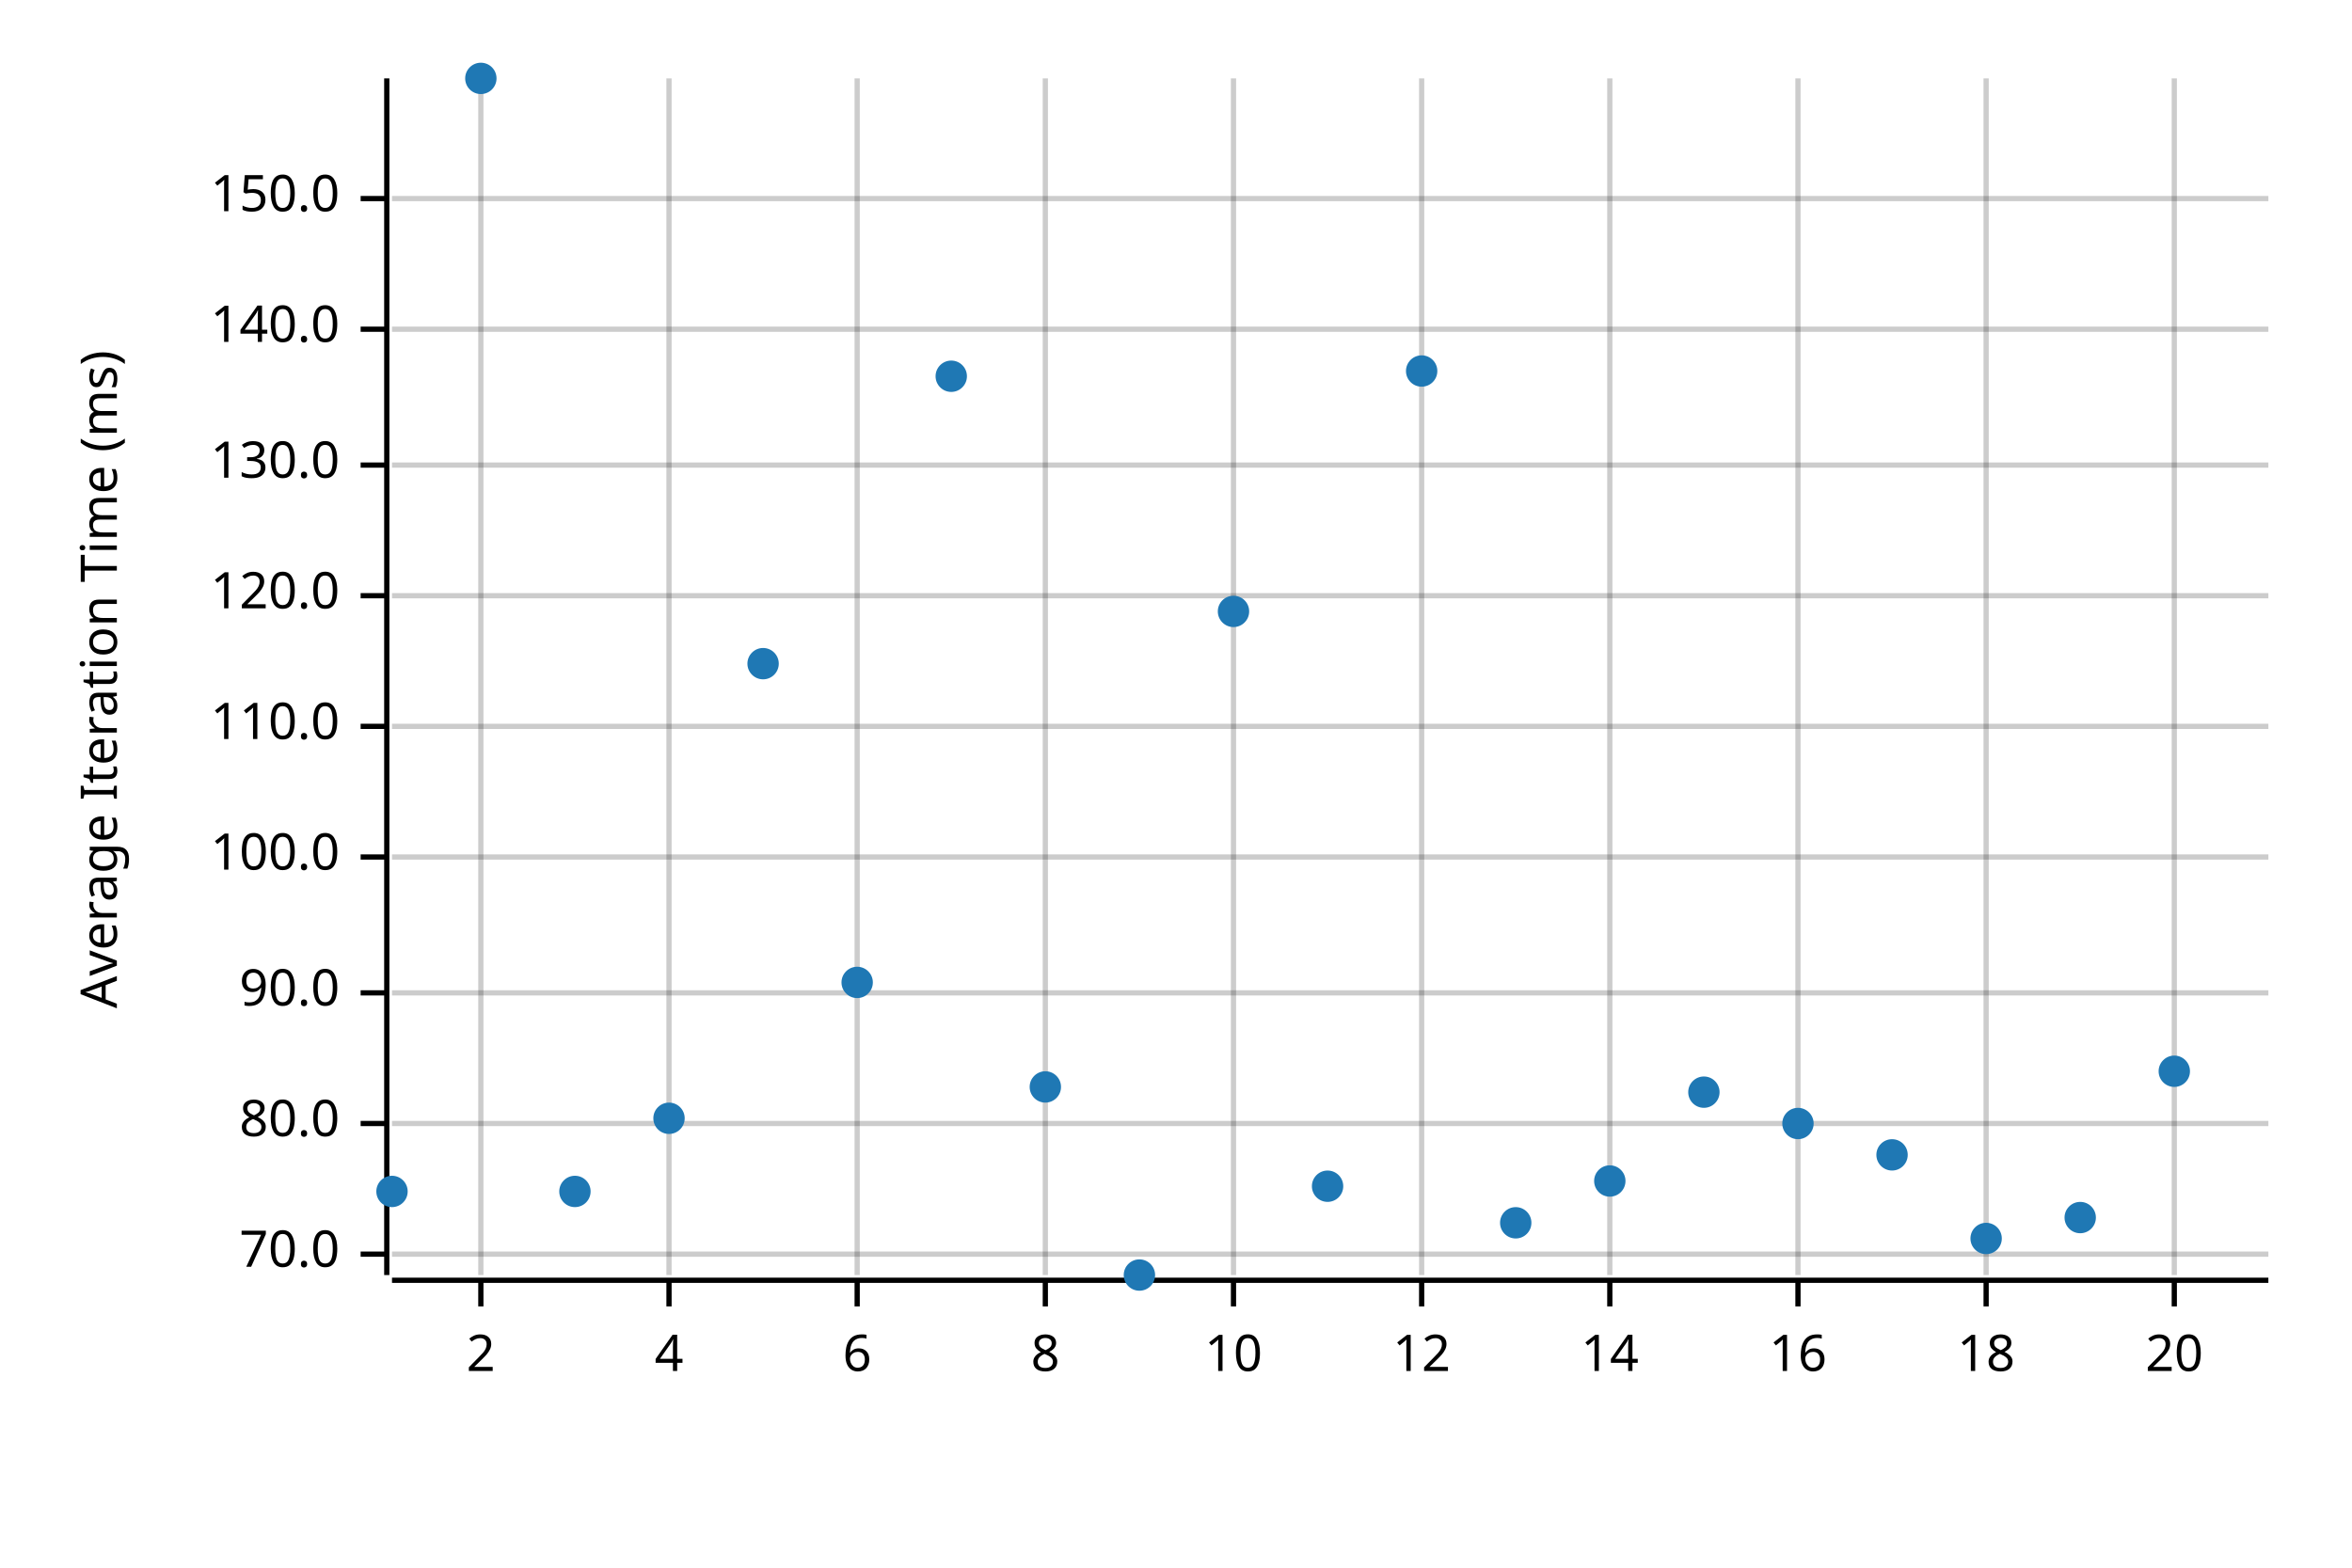
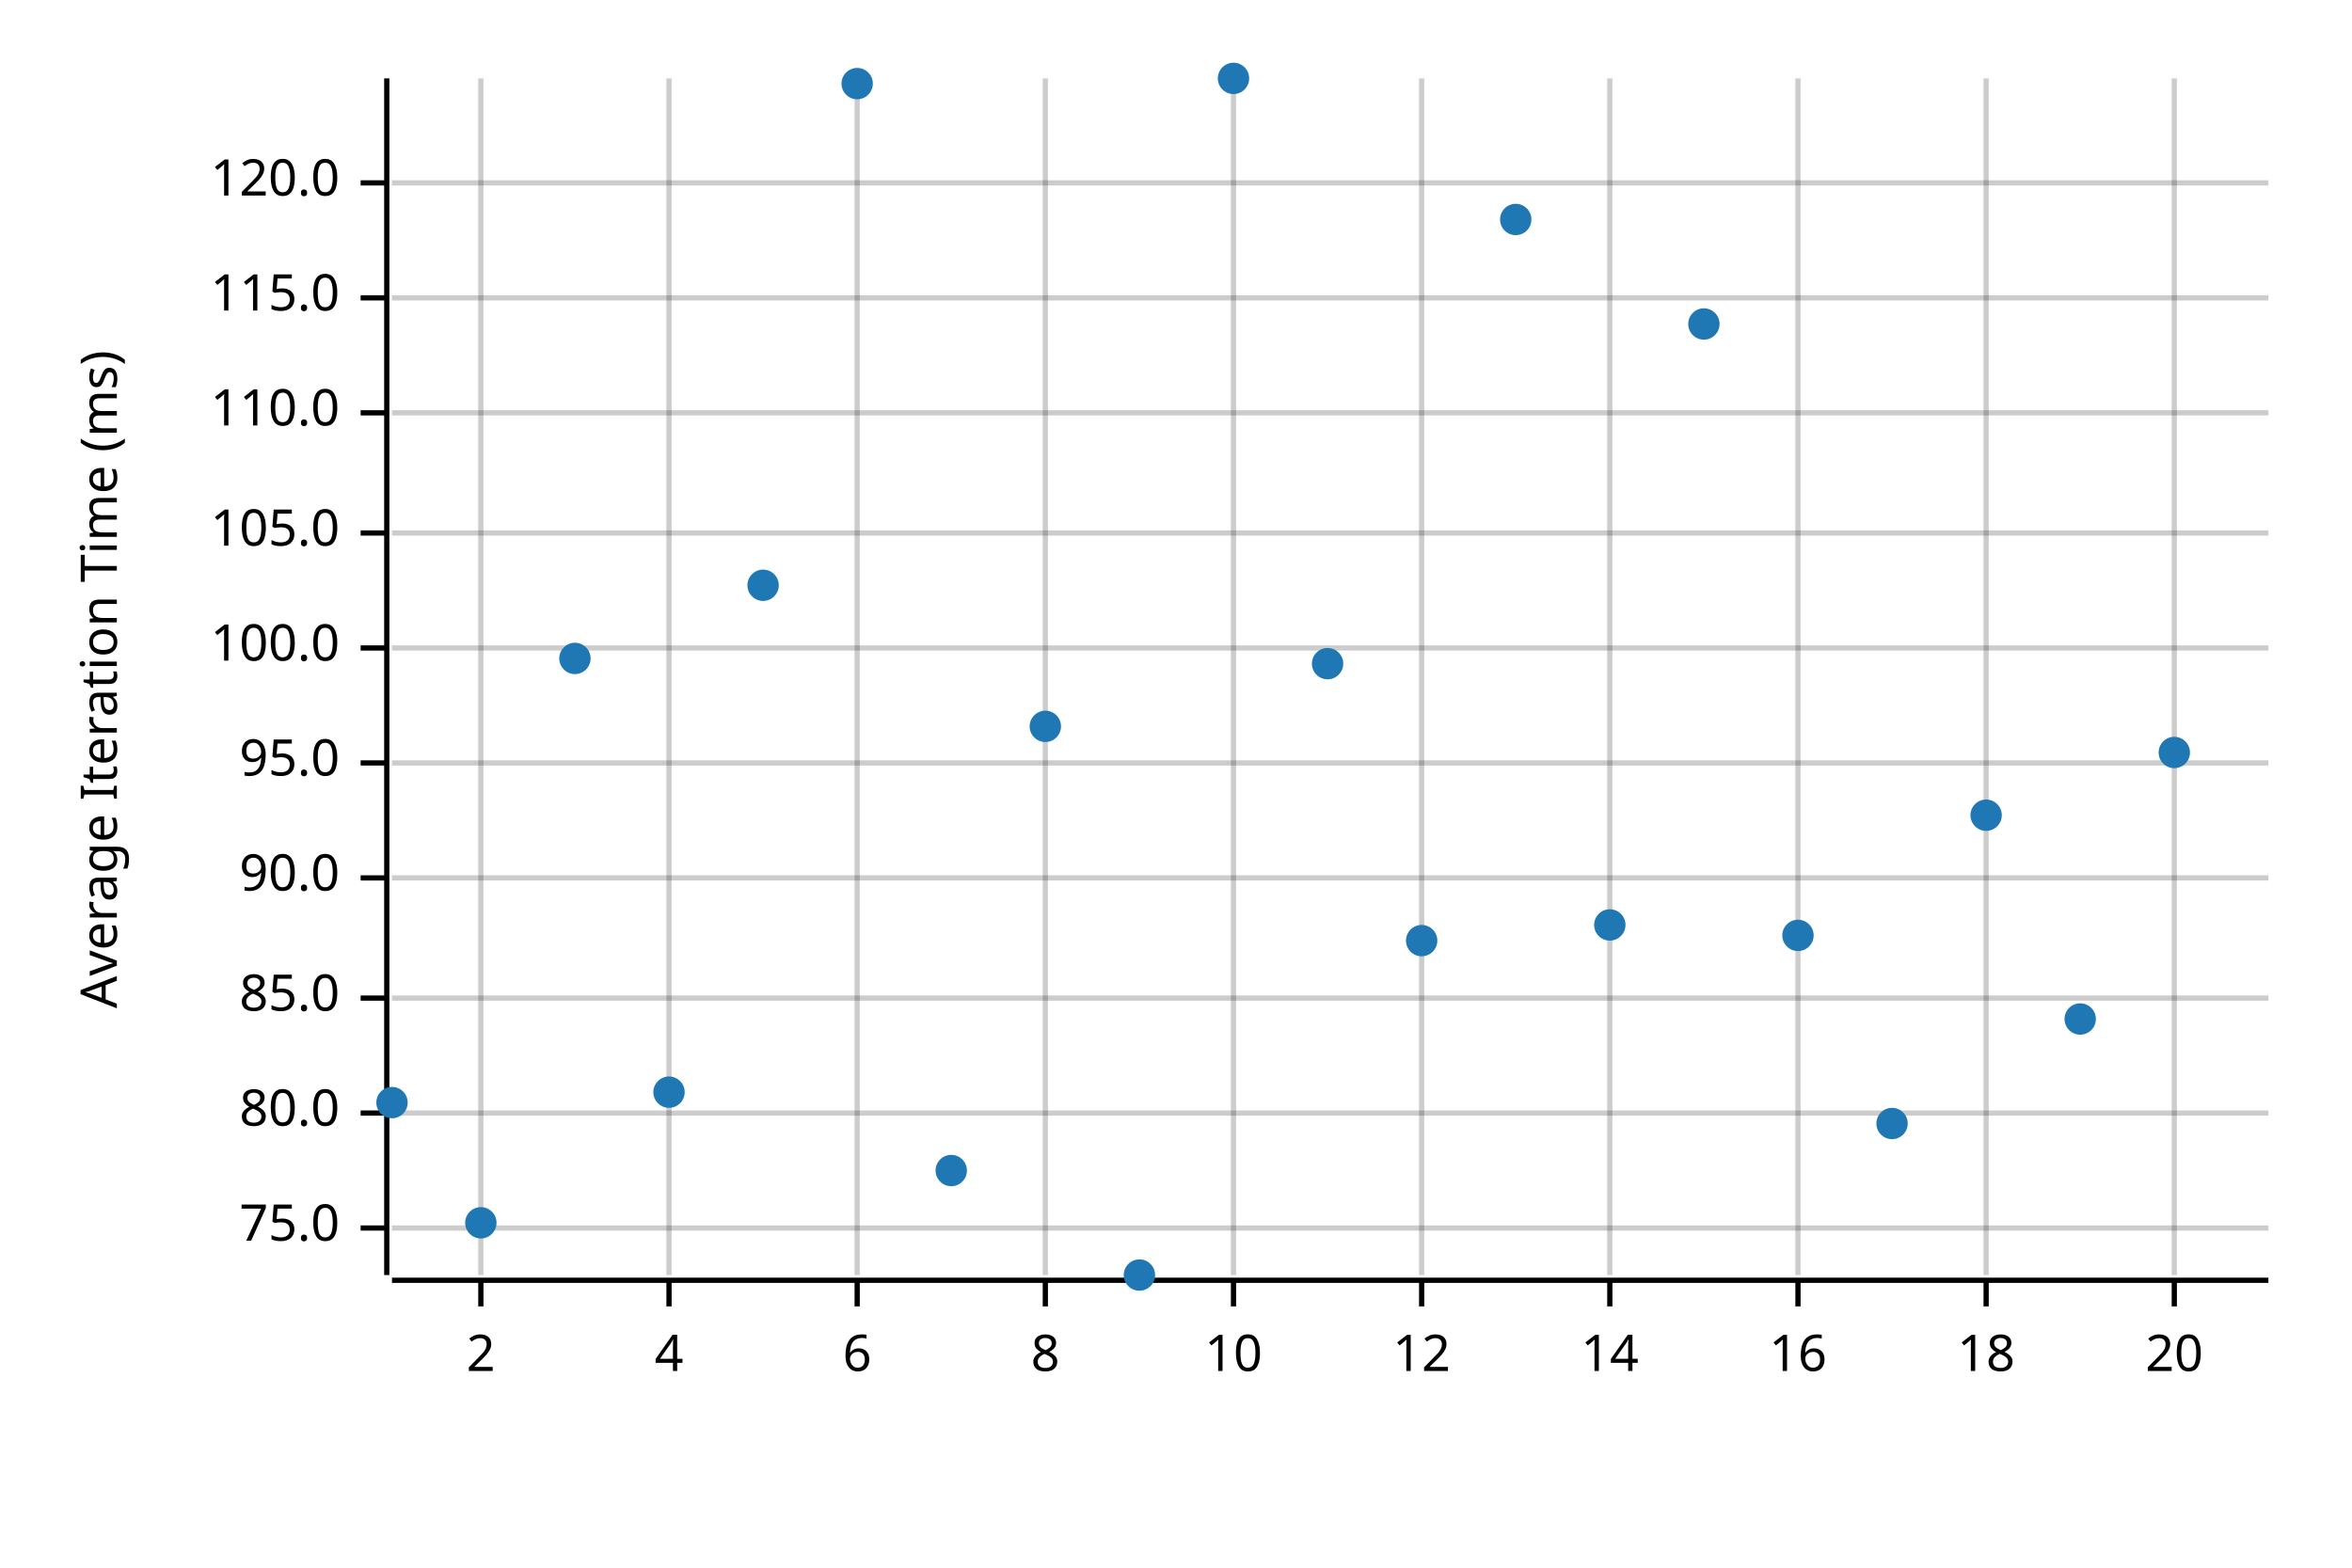
<svg xmlns="http://www.w3.org/2000/svg" width="450" height="300" viewBox="0 0 450 300">
  <text x="15" y="130" dy="0.76em" text-anchor="middle" font-family="sans-serif" font-size="9.677" opacity="1" fill="#000000" transform="rotate(270, 15, 130)">
Average Iteration Time (ms)
</text>
  <line opacity="0.2" stroke="#000000" stroke-width="1" x1="92" y1="244" x2="92" y2="15" />
  <line opacity="0.2" stroke="#000000" stroke-width="1" x1="128" y1="244" x2="128" y2="15" />
  <line opacity="0.2" stroke="#000000" stroke-width="1" x1="164" y1="244" x2="164" y2="15" />
  <line opacity="0.2" stroke="#000000" stroke-width="1" x1="200" y1="244" x2="200" y2="15" />
  <line opacity="0.2" stroke="#000000" stroke-width="1" x1="236" y1="244" x2="236" y2="15" />
  <line opacity="0.2" stroke="#000000" stroke-width="1" x1="272" y1="244" x2="272" y2="15" />
  <line opacity="0.2" stroke="#000000" stroke-width="1" x1="308" y1="244" x2="308" y2="15" />
  <line opacity="0.2" stroke="#000000" stroke-width="1" x1="344" y1="244" x2="344" y2="15" />
  <line opacity="0.2" stroke="#000000" stroke-width="1" x1="380" y1="244" x2="380" y2="15" />
  <line opacity="0.2" stroke="#000000" stroke-width="1" x1="416" y1="244" x2="416" y2="15" />
-   <line opacity="0.2" stroke="#000000" stroke-width="1" x1="75" y1="240" x2="434" y2="240" />
-   <line opacity="0.2" stroke="#000000" stroke-width="1" x1="75" y1="215" x2="434" y2="215" />
-   <line opacity="0.2" stroke="#000000" stroke-width="1" x1="75" y1="190" x2="434" y2="190" />
-   <line opacity="0.2" stroke="#000000" stroke-width="1" x1="75" y1="164" x2="434" y2="164" />
-   <line opacity="0.2" stroke="#000000" stroke-width="1" x1="75" y1="139" x2="434" y2="139" />
-   <line opacity="0.2" stroke="#000000" stroke-width="1" x1="75" y1="114" x2="434" y2="114" />
-   <line opacity="0.2" stroke="#000000" stroke-width="1" x1="75" y1="89" x2="434" y2="89" />
-   <line opacity="0.2" stroke="#000000" stroke-width="1" x1="75" y1="63" x2="434" y2="63" />
-   <line opacity="0.2" stroke="#000000" stroke-width="1" x1="75" y1="38" x2="434" y2="38" />
+   <line opacity="0.2" stroke="#000000" stroke-width="1" x1="75" y1="235" x2="434" y2="235" />
+   <line opacity="0.2" stroke="#000000" stroke-width="1" x1="75" y1="213" x2="434" y2="213" />
+   <line opacity="0.2" stroke="#000000" stroke-width="1" x1="75" y1="191" x2="434" y2="191" />
+   <line opacity="0.2" stroke="#000000" stroke-width="1" x1="75" y1="168" x2="434" y2="168" />
+   <line opacity="0.2" stroke="#000000" stroke-width="1" x1="75" y1="146" x2="434" y2="146" />
+   <line opacity="0.2" stroke="#000000" stroke-width="1" x1="75" y1="124" x2="434" y2="124" />
+   <line opacity="0.2" stroke="#000000" stroke-width="1" x1="75" y1="102" x2="434" y2="102" />
+   <line opacity="0.2" stroke="#000000" stroke-width="1" x1="75" y1="79" x2="434" y2="79" />
+   <line opacity="0.2" stroke="#000000" stroke-width="1" x1="75" y1="57" x2="434" y2="57" />
+   <line opacity="0.2" stroke="#000000" stroke-width="1" x1="75" y1="35" x2="434" y2="35" />
  <polyline fill="none" opacity="1" stroke="#000000" stroke-width="1" points="74,15 74,244 " />
-   <text x="65" y="240" dy="0.5ex" text-anchor="end" font-family="sans-serif" font-size="9.677" opacity="1" fill="#000000">
- 70.0
+   <text x="65" y="235" dy="0.5ex" text-anchor="end" font-family="sans-serif" font-size="9.677" opacity="1" fill="#000000">
+ 75.0
</text>
-   <polyline fill="none" opacity="1" stroke="#000000" stroke-width="1" points="69,240 74,240 " />
-   <text x="65" y="215" dy="0.5ex" text-anchor="end" font-family="sans-serif" font-size="9.677" opacity="1" fill="#000000">
+   <polyline fill="none" opacity="1" stroke="#000000" stroke-width="1" points="69,235 74,235 " />
+   <text x="65" y="213" dy="0.5ex" text-anchor="end" font-family="sans-serif" font-size="9.677" opacity="1" fill="#000000">
80.0
</text>
-   <polyline fill="none" opacity="1" stroke="#000000" stroke-width="1" points="69,215 74,215 " />
-   <text x="65" y="190" dy="0.5ex" text-anchor="end" font-family="sans-serif" font-size="9.677" opacity="1" fill="#000000">
+   <polyline fill="none" opacity="1" stroke="#000000" stroke-width="1" points="69,213 74,213 " />
+   <text x="65" y="191" dy="0.5ex" text-anchor="end" font-family="sans-serif" font-size="9.677" opacity="1" fill="#000000">
+ 85.0
+ </text>
+   <polyline fill="none" opacity="1" stroke="#000000" stroke-width="1" points="69,191 74,191 " />
+   <text x="65" y="168" dy="0.5ex" text-anchor="end" font-family="sans-serif" font-size="9.677" opacity="1" fill="#000000">
90.0
</text>
-   <polyline fill="none" opacity="1" stroke="#000000" stroke-width="1" points="69,190 74,190 " />
-   <text x="65" y="164" dy="0.5ex" text-anchor="end" font-family="sans-serif" font-size="9.677" opacity="1" fill="#000000">
+   <polyline fill="none" opacity="1" stroke="#000000" stroke-width="1" points="69,168 74,168 " />
+   <text x="65" y="146" dy="0.5ex" text-anchor="end" font-family="sans-serif" font-size="9.677" opacity="1" fill="#000000">
+ 95.0
+ </text>
+   <polyline fill="none" opacity="1" stroke="#000000" stroke-width="1" points="69,146 74,146 " />
+   <text x="65" y="124" dy="0.5ex" text-anchor="end" font-family="sans-serif" font-size="9.677" opacity="1" fill="#000000">
100.0
</text>
-   <polyline fill="none" opacity="1" stroke="#000000" stroke-width="1" points="69,164 74,164 " />
-   <text x="65" y="139" dy="0.5ex" text-anchor="end" font-family="sans-serif" font-size="9.677" opacity="1" fill="#000000">
+   <polyline fill="none" opacity="1" stroke="#000000" stroke-width="1" points="69,124 74,124 " />
+   <text x="65" y="102" dy="0.5ex" text-anchor="end" font-family="sans-serif" font-size="9.677" opacity="1" fill="#000000">
+ 105.0
+ </text>
+   <polyline fill="none" opacity="1" stroke="#000000" stroke-width="1" points="69,102 74,102 " />
+   <text x="65" y="79" dy="0.5ex" text-anchor="end" font-family="sans-serif" font-size="9.677" opacity="1" fill="#000000">
110.0
</text>
-   <polyline fill="none" opacity="1" stroke="#000000" stroke-width="1" points="69,139 74,139 " />
-   <text x="65" y="114" dy="0.5ex" text-anchor="end" font-family="sans-serif" font-size="9.677" opacity="1" fill="#000000">
+   <polyline fill="none" opacity="1" stroke="#000000" stroke-width="1" points="69,79 74,79 " />
+   <text x="65" y="57" dy="0.5ex" text-anchor="end" font-family="sans-serif" font-size="9.677" opacity="1" fill="#000000">
+ 115.0
+ </text>
+   <polyline fill="none" opacity="1" stroke="#000000" stroke-width="1" points="69,57 74,57 " />
+   <text x="65" y="35" dy="0.5ex" text-anchor="end" font-family="sans-serif" font-size="9.677" opacity="1" fill="#000000">
120.0
</text>
-   <polyline fill="none" opacity="1" stroke="#000000" stroke-width="1" points="69,114 74,114 " />
-   <text x="65" y="89" dy="0.5ex" text-anchor="end" font-family="sans-serif" font-size="9.677" opacity="1" fill="#000000">
- 130.0
- </text>
-   <polyline fill="none" opacity="1" stroke="#000000" stroke-width="1" points="69,89 74,89 " />
-   <text x="65" y="63" dy="0.5ex" text-anchor="end" font-family="sans-serif" font-size="9.677" opacity="1" fill="#000000">
- 140.0
- </text>
-   <polyline fill="none" opacity="1" stroke="#000000" stroke-width="1" points="69,63 74,63 " />
-   <text x="65" y="38" dy="0.5ex" text-anchor="end" font-family="sans-serif" font-size="9.677" opacity="1" fill="#000000">
- 150.0
- </text>
-   <polyline fill="none" opacity="1" stroke="#000000" stroke-width="1" points="69,38 74,38 " />
+   <polyline fill="none" opacity="1" stroke="#000000" stroke-width="1" points="69,35 74,35 " />
  <polyline fill="none" opacity="1" stroke="#000000" stroke-width="1" points="75,245 434,245 " />
  <text x="92" y="255" dy="0.76em" text-anchor="middle" font-family="sans-serif" font-size="9.677" opacity="1" fill="#000000">
2
</text>
  <polyline fill="none" opacity="1" stroke="#000000" stroke-width="1" points="92,245 92,250 " />
  <text x="128" y="255" dy="0.76em" text-anchor="middle" font-family="sans-serif" font-size="9.677" opacity="1" fill="#000000">
4
</text>
  <polyline fill="none" opacity="1" stroke="#000000" stroke-width="1" points="128,245 128,250 " />
  <text x="164" y="255" dy="0.76em" text-anchor="middle" font-family="sans-serif" font-size="9.677" opacity="1" fill="#000000">
6
</text>
  <polyline fill="none" opacity="1" stroke="#000000" stroke-width="1" points="164,245 164,250 " />
  <text x="200" y="255" dy="0.76em" text-anchor="middle" font-family="sans-serif" font-size="9.677" opacity="1" fill="#000000">
8
</text>
  <polyline fill="none" opacity="1" stroke="#000000" stroke-width="1" points="200,245 200,250 " />
  <text x="236" y="255" dy="0.76em" text-anchor="middle" font-family="sans-serif" font-size="9.677" opacity="1" fill="#000000">
10
</text>
  <polyline fill="none" opacity="1" stroke="#000000" stroke-width="1" points="236,245 236,250 " />
  <text x="272" y="255" dy="0.76em" text-anchor="middle" font-family="sans-serif" font-size="9.677" opacity="1" fill="#000000">
12
</text>
  <polyline fill="none" opacity="1" stroke="#000000" stroke-width="1" points="272,245 272,250 " />
  <text x="308" y="255" dy="0.76em" text-anchor="middle" font-family="sans-serif" font-size="9.677" opacity="1" fill="#000000">
14
</text>
  <polyline fill="none" opacity="1" stroke="#000000" stroke-width="1" points="308,245 308,250 " />
  <text x="344" y="255" dy="0.76em" text-anchor="middle" font-family="sans-serif" font-size="9.677" opacity="1" fill="#000000">
16
</text>
  <polyline fill="none" opacity="1" stroke="#000000" stroke-width="1" points="344,245 344,250 " />
  <text x="380" y="255" dy="0.76em" text-anchor="middle" font-family="sans-serif" font-size="9.677" opacity="1" fill="#000000">
18
</text>
  <polyline fill="none" opacity="1" stroke="#000000" stroke-width="1" points="380,245 380,250 " />
  <text x="416" y="255" dy="0.76em" text-anchor="middle" font-family="sans-serif" font-size="9.677" opacity="1" fill="#000000">
20
</text>
  <polyline fill="none" opacity="1" stroke="#000000" stroke-width="1" points="416,245 416,250 " />
-   <circle cx="75" cy="228" r="3" opacity="1" fill="#1F78B4" stroke="none" stroke-width="1" />
-   <circle cx="92" cy="15" r="3" opacity="1" fill="#1F78B4" stroke="none" stroke-width="1" />
-   <circle cx="110" cy="228" r="3" opacity="1" fill="#1F78B4" stroke="none" stroke-width="1" />
-   <circle cx="128" cy="214" r="3" opacity="1" fill="#1F78B4" stroke="none" stroke-width="1" />
-   <circle cx="146" cy="127" r="3" opacity="1" fill="#1F78B4" stroke="none" stroke-width="1" />
-   <circle cx="164" cy="188" r="3" opacity="1" fill="#1F78B4" stroke="none" stroke-width="1" />
-   <circle cx="182" cy="72" r="3" opacity="1" fill="#1F78B4" stroke="none" stroke-width="1" />
-   <circle cx="200" cy="208" r="3" opacity="1" fill="#1F78B4" stroke="none" stroke-width="1" />
+   <circle cx="75" cy="211" r="3" opacity="1" fill="#1F78B4" stroke="none" stroke-width="1" />
+   <circle cx="92" cy="234" r="3" opacity="1" fill="#1F78B4" stroke="none" stroke-width="1" />
+   <circle cx="110" cy="126" r="3" opacity="1" fill="#1F78B4" stroke="none" stroke-width="1" />
+   <circle cx="128" cy="209" r="3" opacity="1" fill="#1F78B4" stroke="none" stroke-width="1" />
+   <circle cx="146" cy="112" r="3" opacity="1" fill="#1F78B4" stroke="none" stroke-width="1" />
+   <circle cx="164" cy="16" r="3" opacity="1" fill="#1F78B4" stroke="none" stroke-width="1" />
+   <circle cx="182" cy="224" r="3" opacity="1" fill="#1F78B4" stroke="none" stroke-width="1" />
+   <circle cx="200" cy="139" r="3" opacity="1" fill="#1F78B4" stroke="none" stroke-width="1" />
  <circle cx="218" cy="244" r="3" opacity="1" fill="#1F78B4" stroke="none" stroke-width="1" />
-   <circle cx="236" cy="117" r="3" opacity="1" fill="#1F78B4" stroke="none" stroke-width="1" />
-   <circle cx="254" cy="227" r="3" opacity="1" fill="#1F78B4" stroke="none" stroke-width="1" />
-   <circle cx="272" cy="71" r="3" opacity="1" fill="#1F78B4" stroke="none" stroke-width="1" />
-   <circle cx="290" cy="234" r="3" opacity="1" fill="#1F78B4" stroke="none" stroke-width="1" />
-   <circle cx="308" cy="226" r="3" opacity="1" fill="#1F78B4" stroke="none" stroke-width="1" />
-   <circle cx="326" cy="209" r="3" opacity="1" fill="#1F78B4" stroke="none" stroke-width="1" />
-   <circle cx="344" cy="215" r="3" opacity="1" fill="#1F78B4" stroke="none" stroke-width="1" />
-   <circle cx="362" cy="221" r="3" opacity="1" fill="#1F78B4" stroke="none" stroke-width="1" />
-   <circle cx="380" cy="237" r="3" opacity="1" fill="#1F78B4" stroke="none" stroke-width="1" />
-   <circle cx="398" cy="233" r="3" opacity="1" fill="#1F78B4" stroke="none" stroke-width="1" />
-   <circle cx="416" cy="205" r="3" opacity="1" fill="#1F78B4" stroke="none" stroke-width="1" />
+   <circle cx="236" cy="15" r="3" opacity="1" fill="#1F78B4" stroke="none" stroke-width="1" />
+   <circle cx="254" cy="127" r="3" opacity="1" fill="#1F78B4" stroke="none" stroke-width="1" />
+   <circle cx="272" cy="180" r="3" opacity="1" fill="#1F78B4" stroke="none" stroke-width="1" />
+   <circle cx="290" cy="42" r="3" opacity="1" fill="#1F78B4" stroke="none" stroke-width="1" />
+   <circle cx="308" cy="177" r="3" opacity="1" fill="#1F78B4" stroke="none" stroke-width="1" />
+   <circle cx="326" cy="62" r="3" opacity="1" fill="#1F78B4" stroke="none" stroke-width="1" />
+   <circle cx="344" cy="179" r="3" opacity="1" fill="#1F78B4" stroke="none" stroke-width="1" />
+   <circle cx="362" cy="215" r="3" opacity="1" fill="#1F78B4" stroke="none" stroke-width="1" />
+   <circle cx="380" cy="156" r="3" opacity="1" fill="#1F78B4" stroke="none" stroke-width="1" />
+   <circle cx="398" cy="195" r="3" opacity="1" fill="#1F78B4" stroke="none" stroke-width="1" />
+   <circle cx="416" cy="144" r="3" opacity="1" fill="#1F78B4" stroke="none" stroke-width="1" />
</svg>
